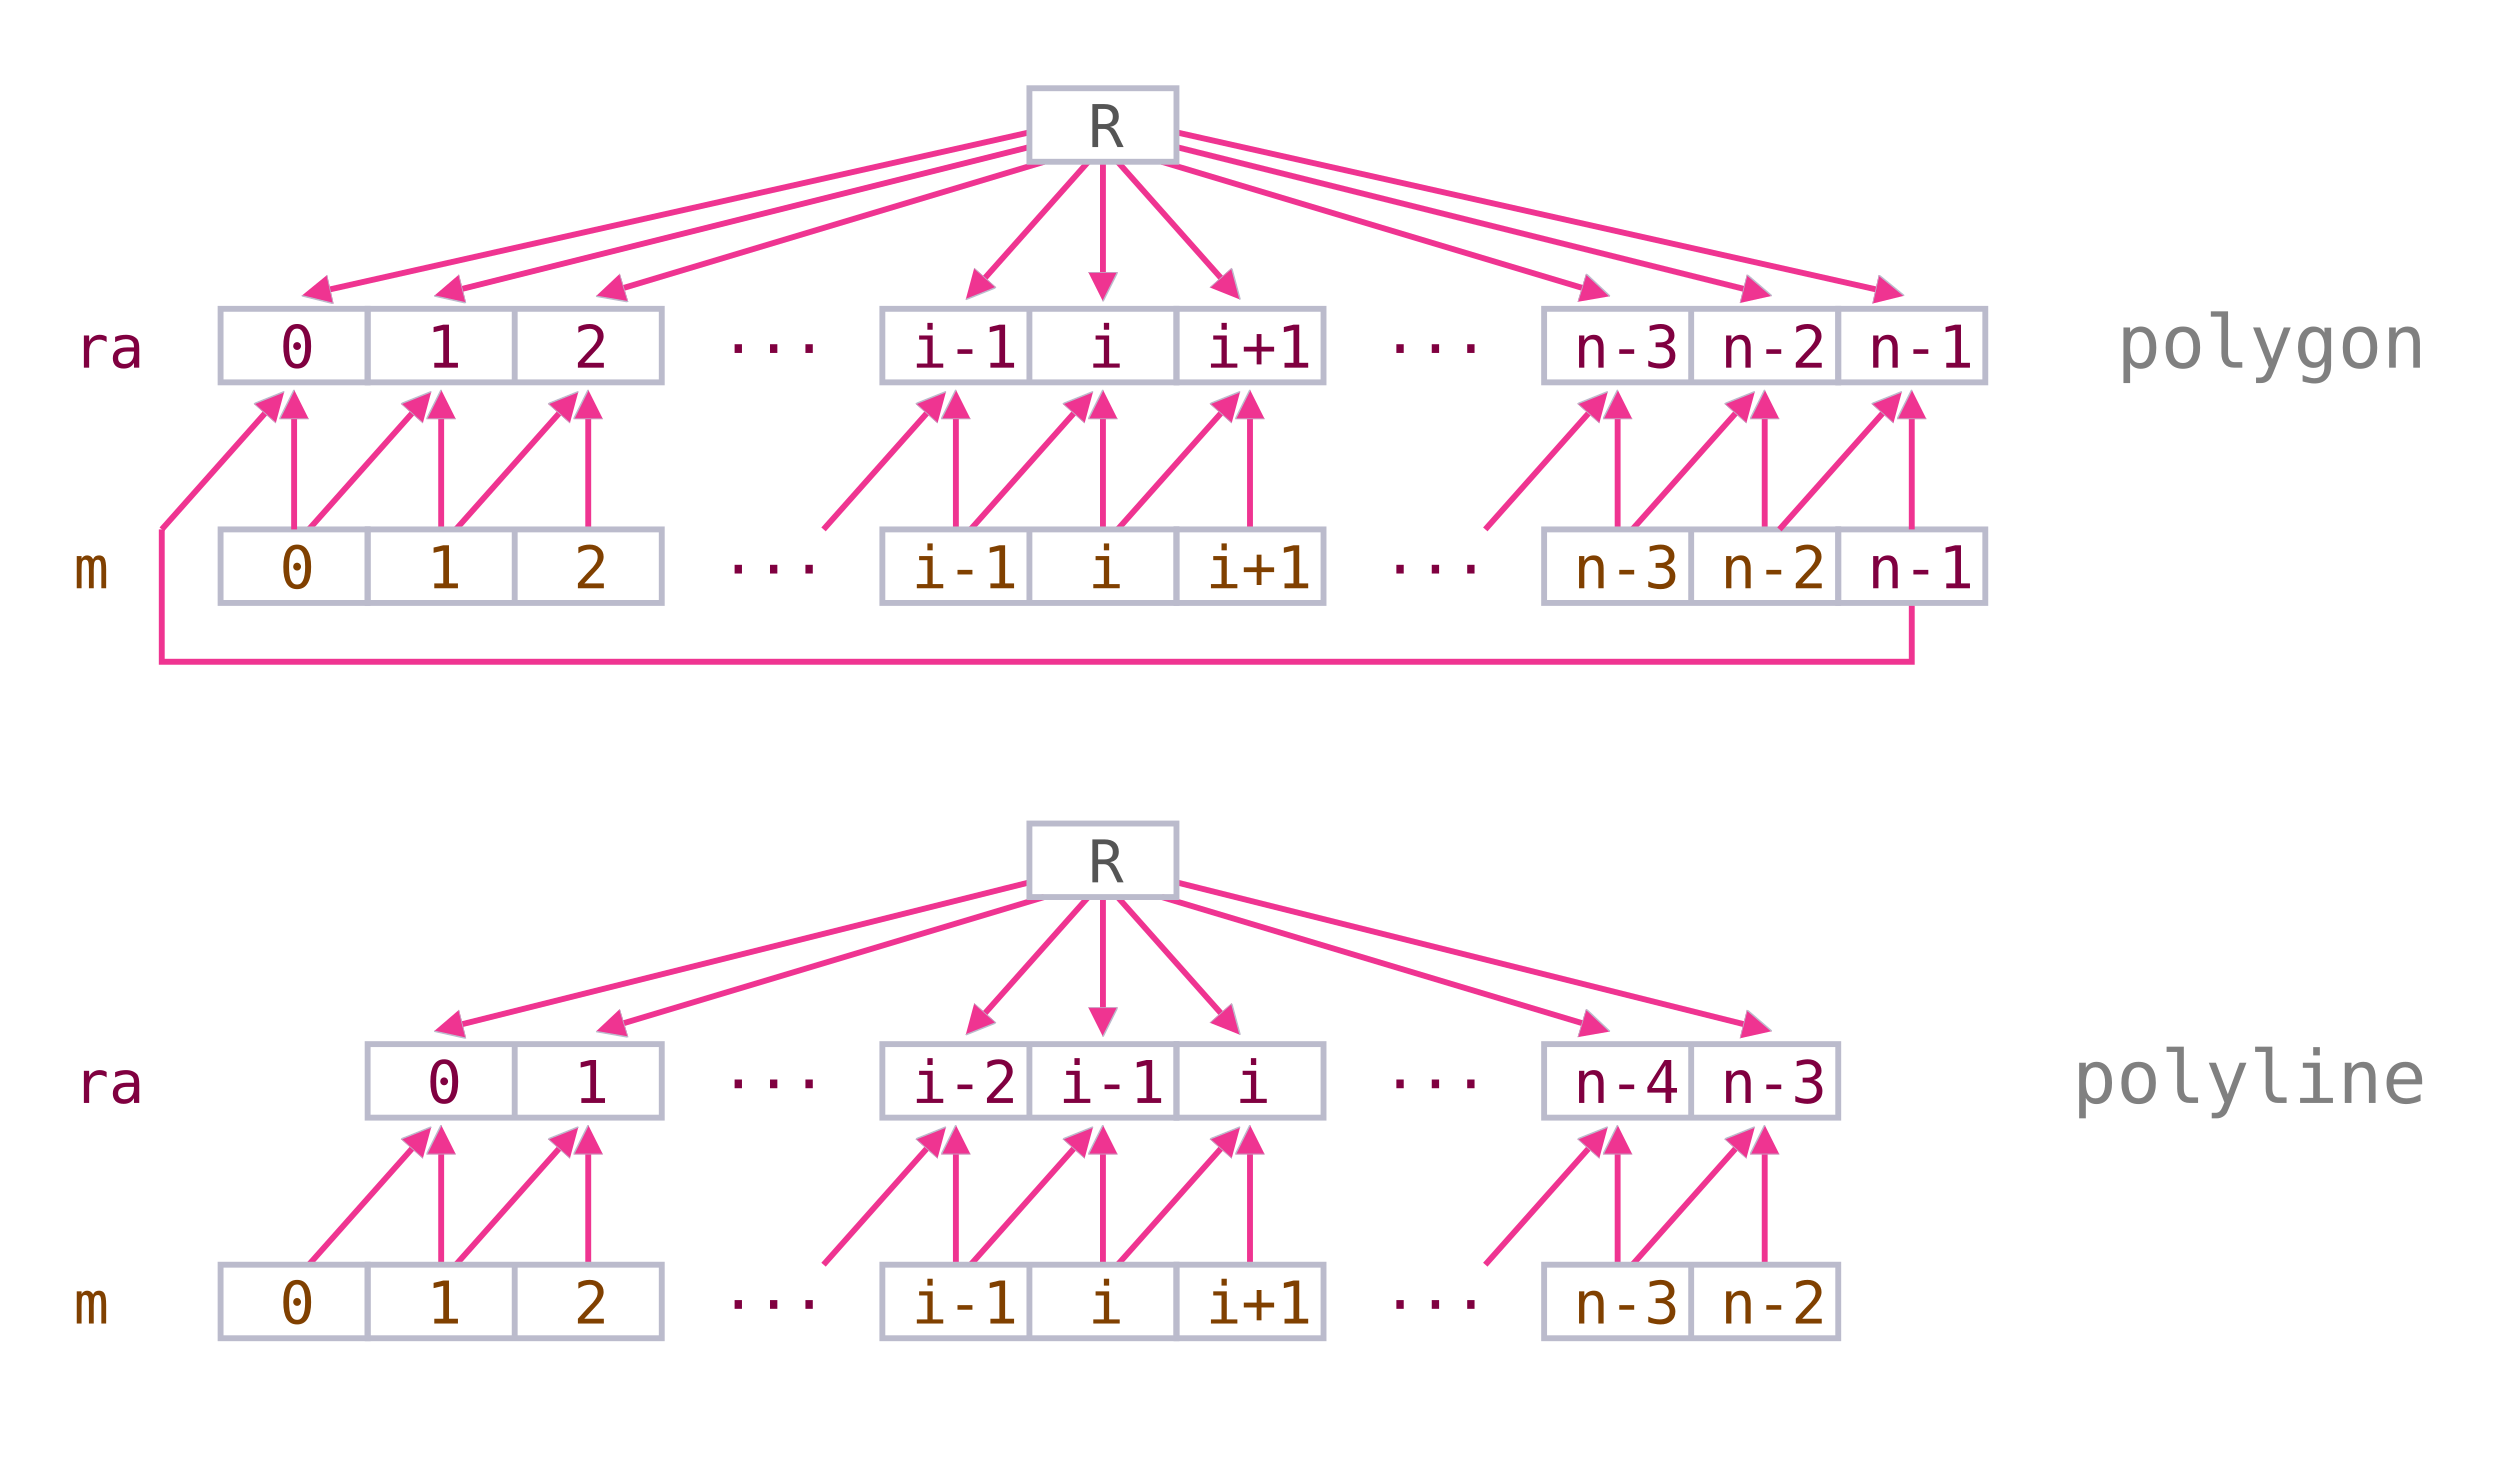
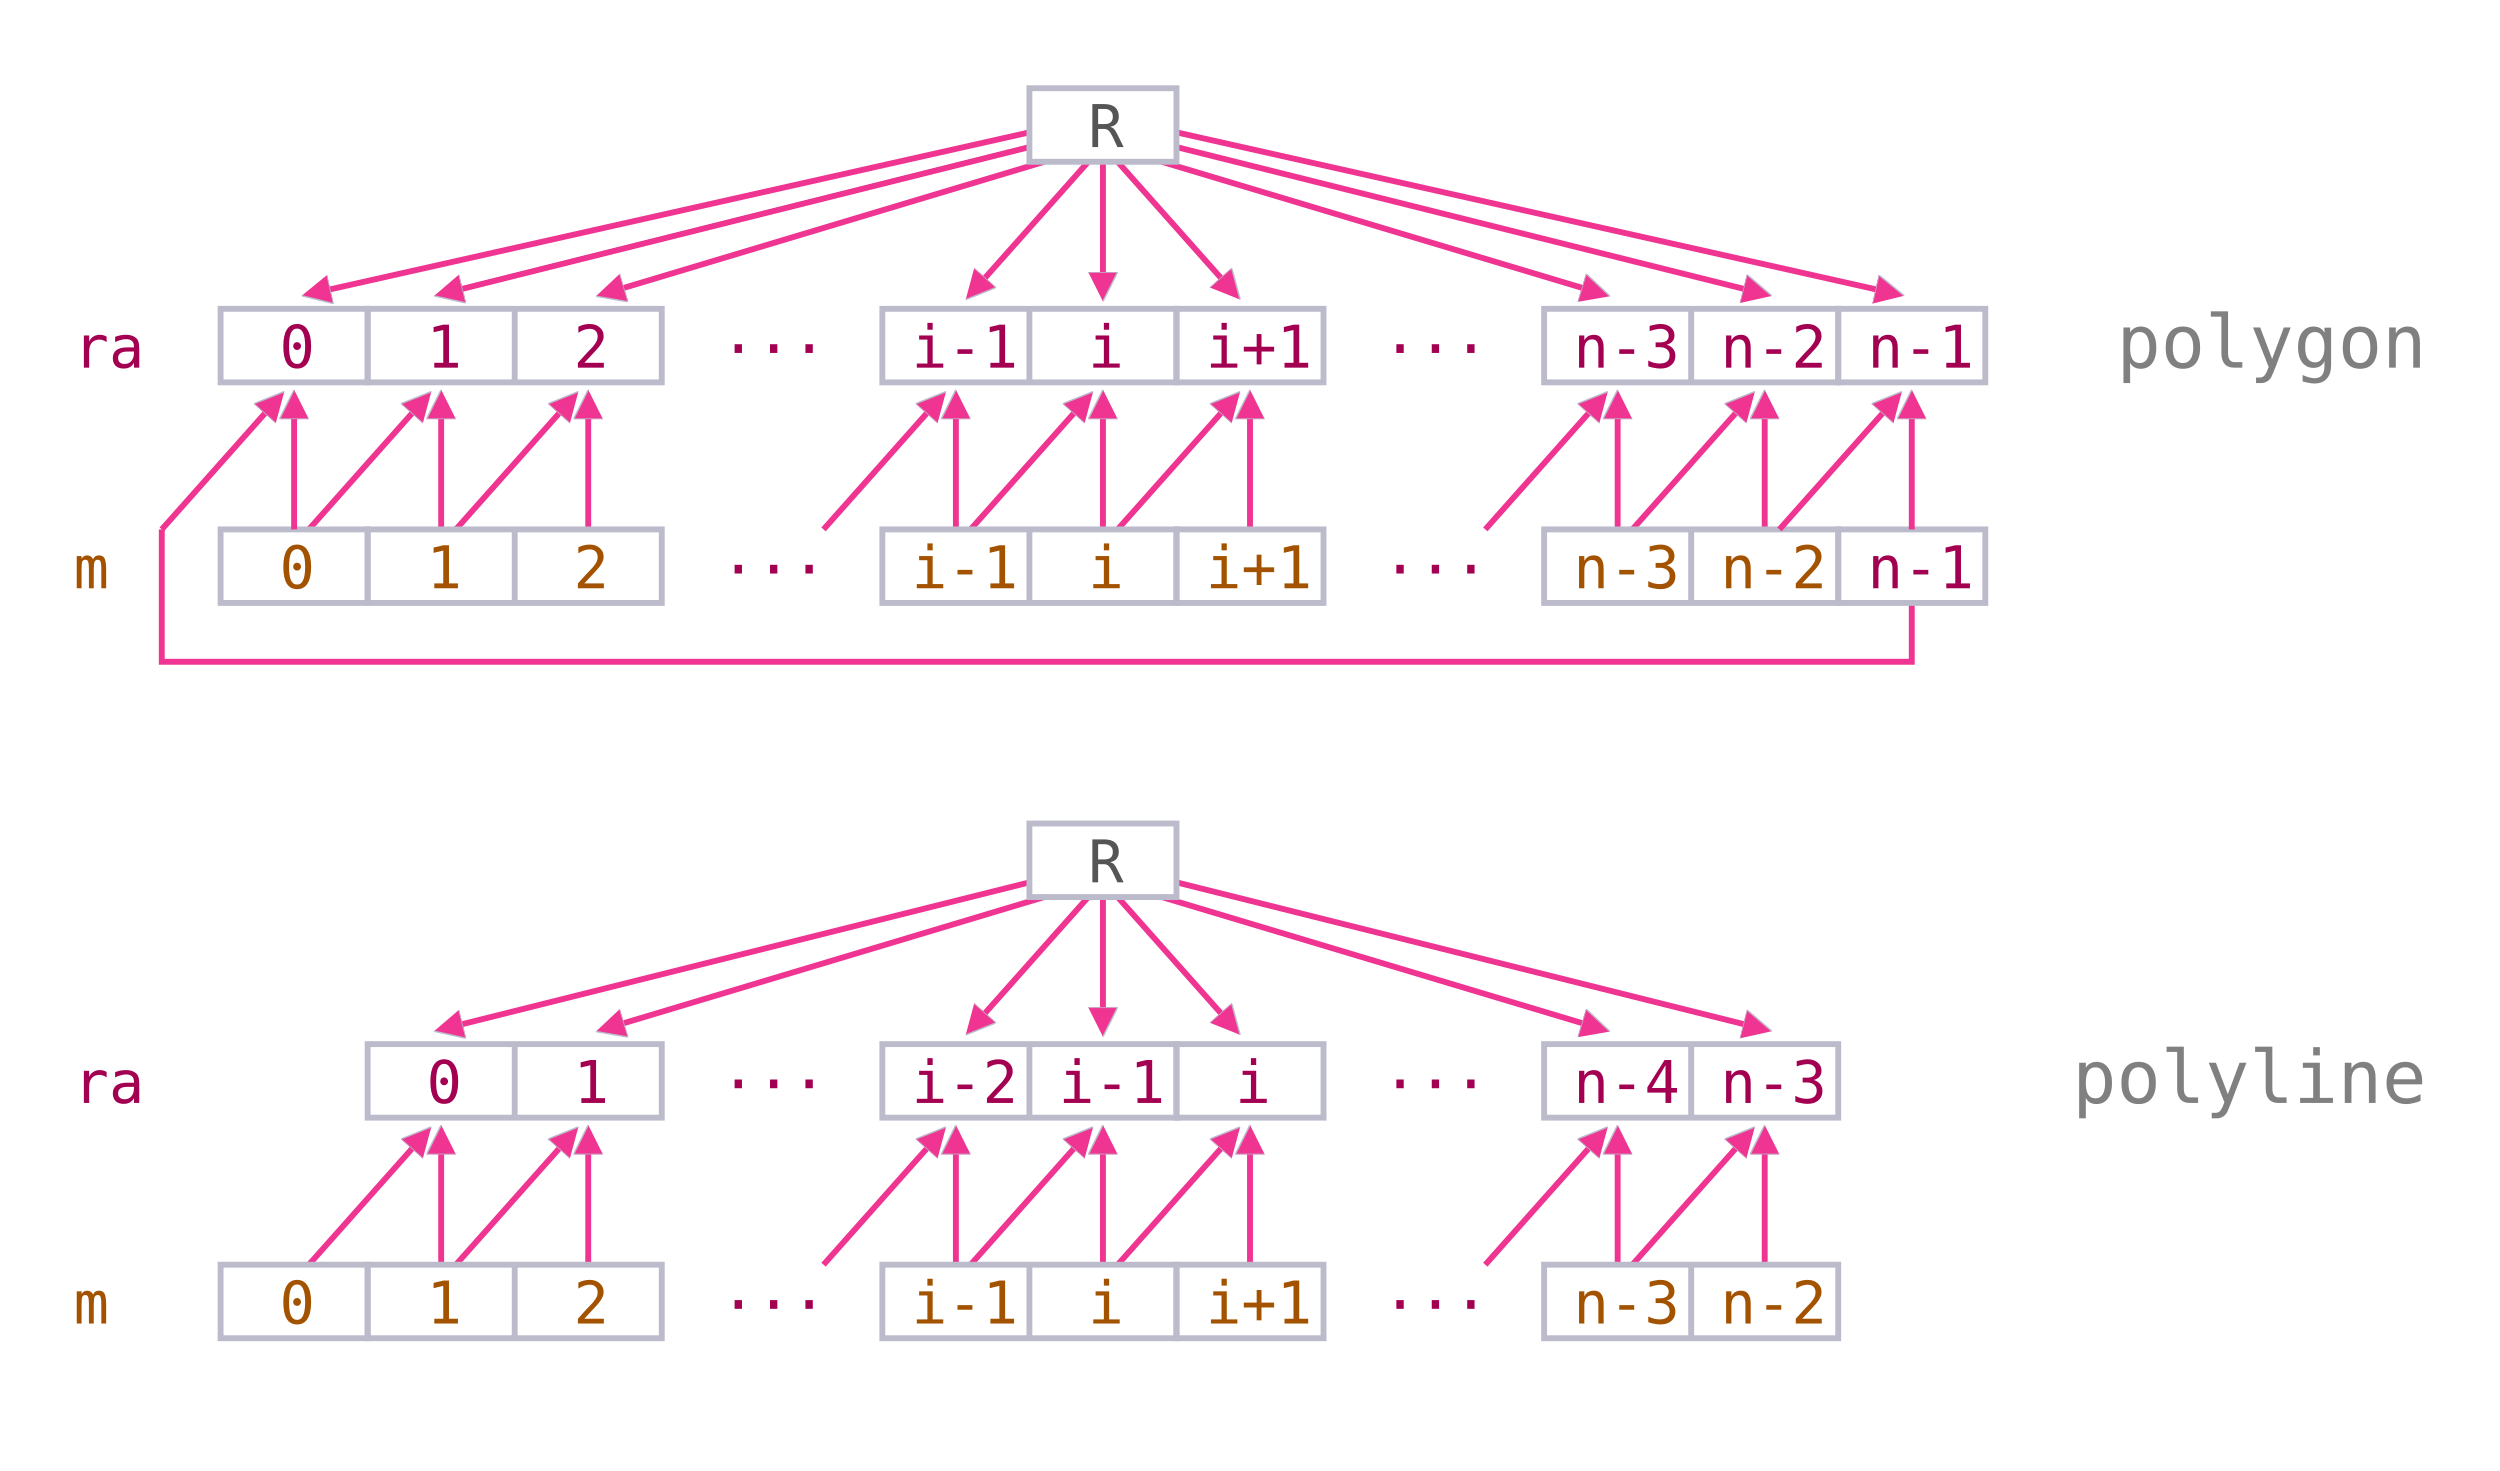
<svg xmlns="http://www.w3.org/2000/svg" xmlns:xlink="http://www.w3.org/1999/xlink" viewBox="-15 -25 170 100" class="r">
  <style>
		[d] {
			fill: none;
			stroke: #bbc;
			stroke-width: .4px
		}
		[x] { font: 4px consolas, monospace }
		[id*=h] * {
			stroke: #ef3491;
			marker-end: url(#a)
		}
		#a * { fill: #ef3491 }
- 		.m { fill: #804000 }
- 		.r { fill: #800040 }
+ 		.m { fill: #a35200 }
+ 		.r { fill: #a30052 }
		[x='150'] {
			fill: grey;
			font-size: 5px;
			text-anchor: end
		}
		[y='-15'] { fill: #555 }
	</style>
  <marker id="a" viewBox="0 -4 8 8" refX="6" markerWidth="5" markerHeight="5" orient="auto">
    <path d="M8 0 0-4V4" />
  </marker>
  <g id="h0">
    <path d="M-4 11v9h119v-4M55-16l-49 11" />
    <path d="M65-16l49 11" />
  </g>
  <g id="u">
    <text x="112">n-1</text>
    <path id="e" d="M110-4h10v5h-10z" />
  </g>
  <use xlink:href="#u" y="15" />
  <g id="w">
    <g id="o">
      <g id="t">
        <text x="4">0</text>
        <text x="14">1</text>
        <text x="47">i-1</text>
        <text x="59">i</text>
        <text x="92">n-3</text>
      </g>
      <text x="24">2</text>
      <text x="67">i+1</text>
      <text x="102">n-2</text>
    </g>
    <use xlink:href="#e" x="-110" />
  </g>
  <g id="c">
    <text class="r" x="-10">ra</text>
    <text class="m" x="-10" y="15">m</text>
    <g id="l">
      <text id="d" x="34" y="-1">...</text>
      <use xlink:href="#d" x="45" />
      <path id="b" d="M45-4v5h20v-5zm10 0v5" />
      <use xlink:href="#e" x="-45" />
      <use xlink:href="#b" x="-35" />
      <use xlink:href="#b" x="45" />
    </g>
    <g id="h">
      <path d="M55-15l-40 10" />
      <path d="M56-14l-30 9" />
      <path d="M59-14l-8 9" />
      <path d="M60-14v9" />
      <path d="M61-14l8 9" />
      <path d="M64-14l30 9" />
      <path d="M65-15l40 10" />
      <g id="g">
        <g id="f">
          <path d="M15 11v-9" />
          <path d="M6 11l8-9" />
        </g>
        <use xlink:href="#f" x="10" />
      </g>
    </g>
    <use xlink:href="#g" x="35" />
    <use xlink:href="#f" x="55" />
    <use xlink:href="#g" x="80" />
    <use xlink:href="#l" y="15" />
    <use class="m" xlink:href="#w" y="15" />
    <use xlink:href="#e" x="-55" y="-15" />
    <text x="59" y="-15">R</text>
  </g>
  <use xlink:href="#f" x="-10" />
  <use xlink:href="#f" x="100" />
  <text x="150">polygon</text>
  <g transform="translate(0 50)">
    <use xlink:href="#c" />
    <use xlink:href="#t" x="10" />
    <text x="47">i-2</text>
    <text x="92">n-4</text>
    <text x="150">polyline</text>
  </g>
</svg>
